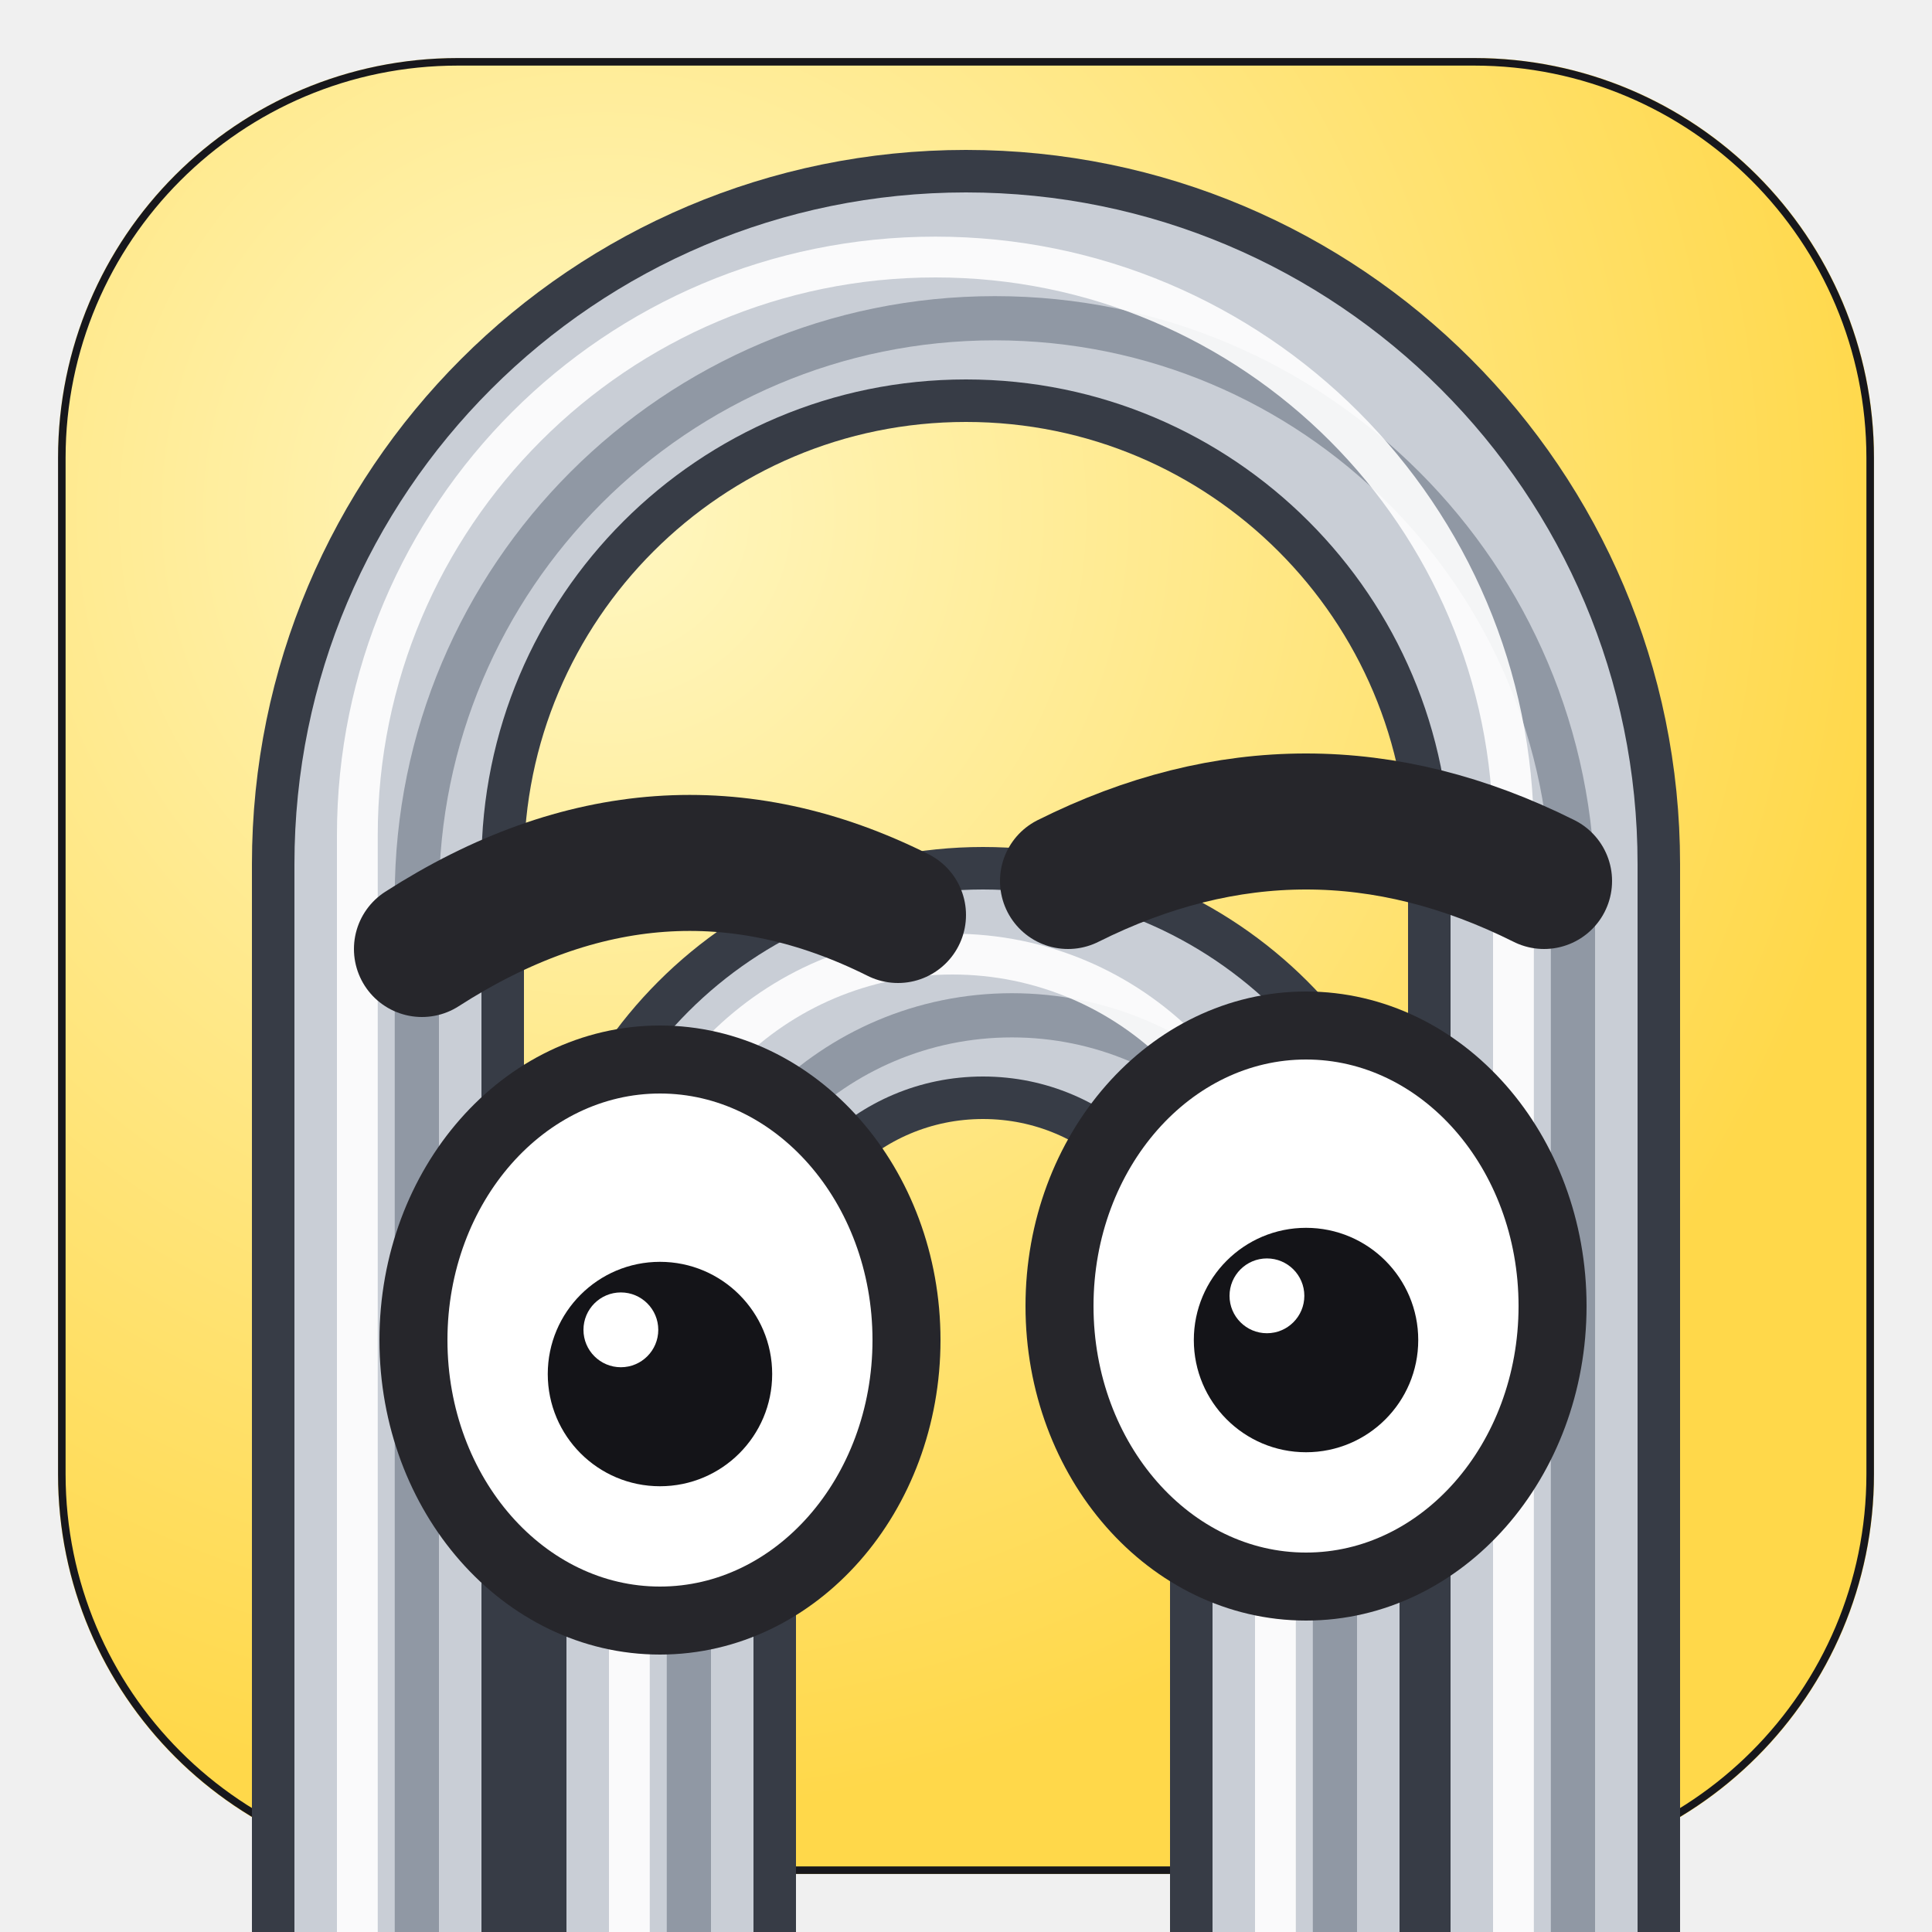
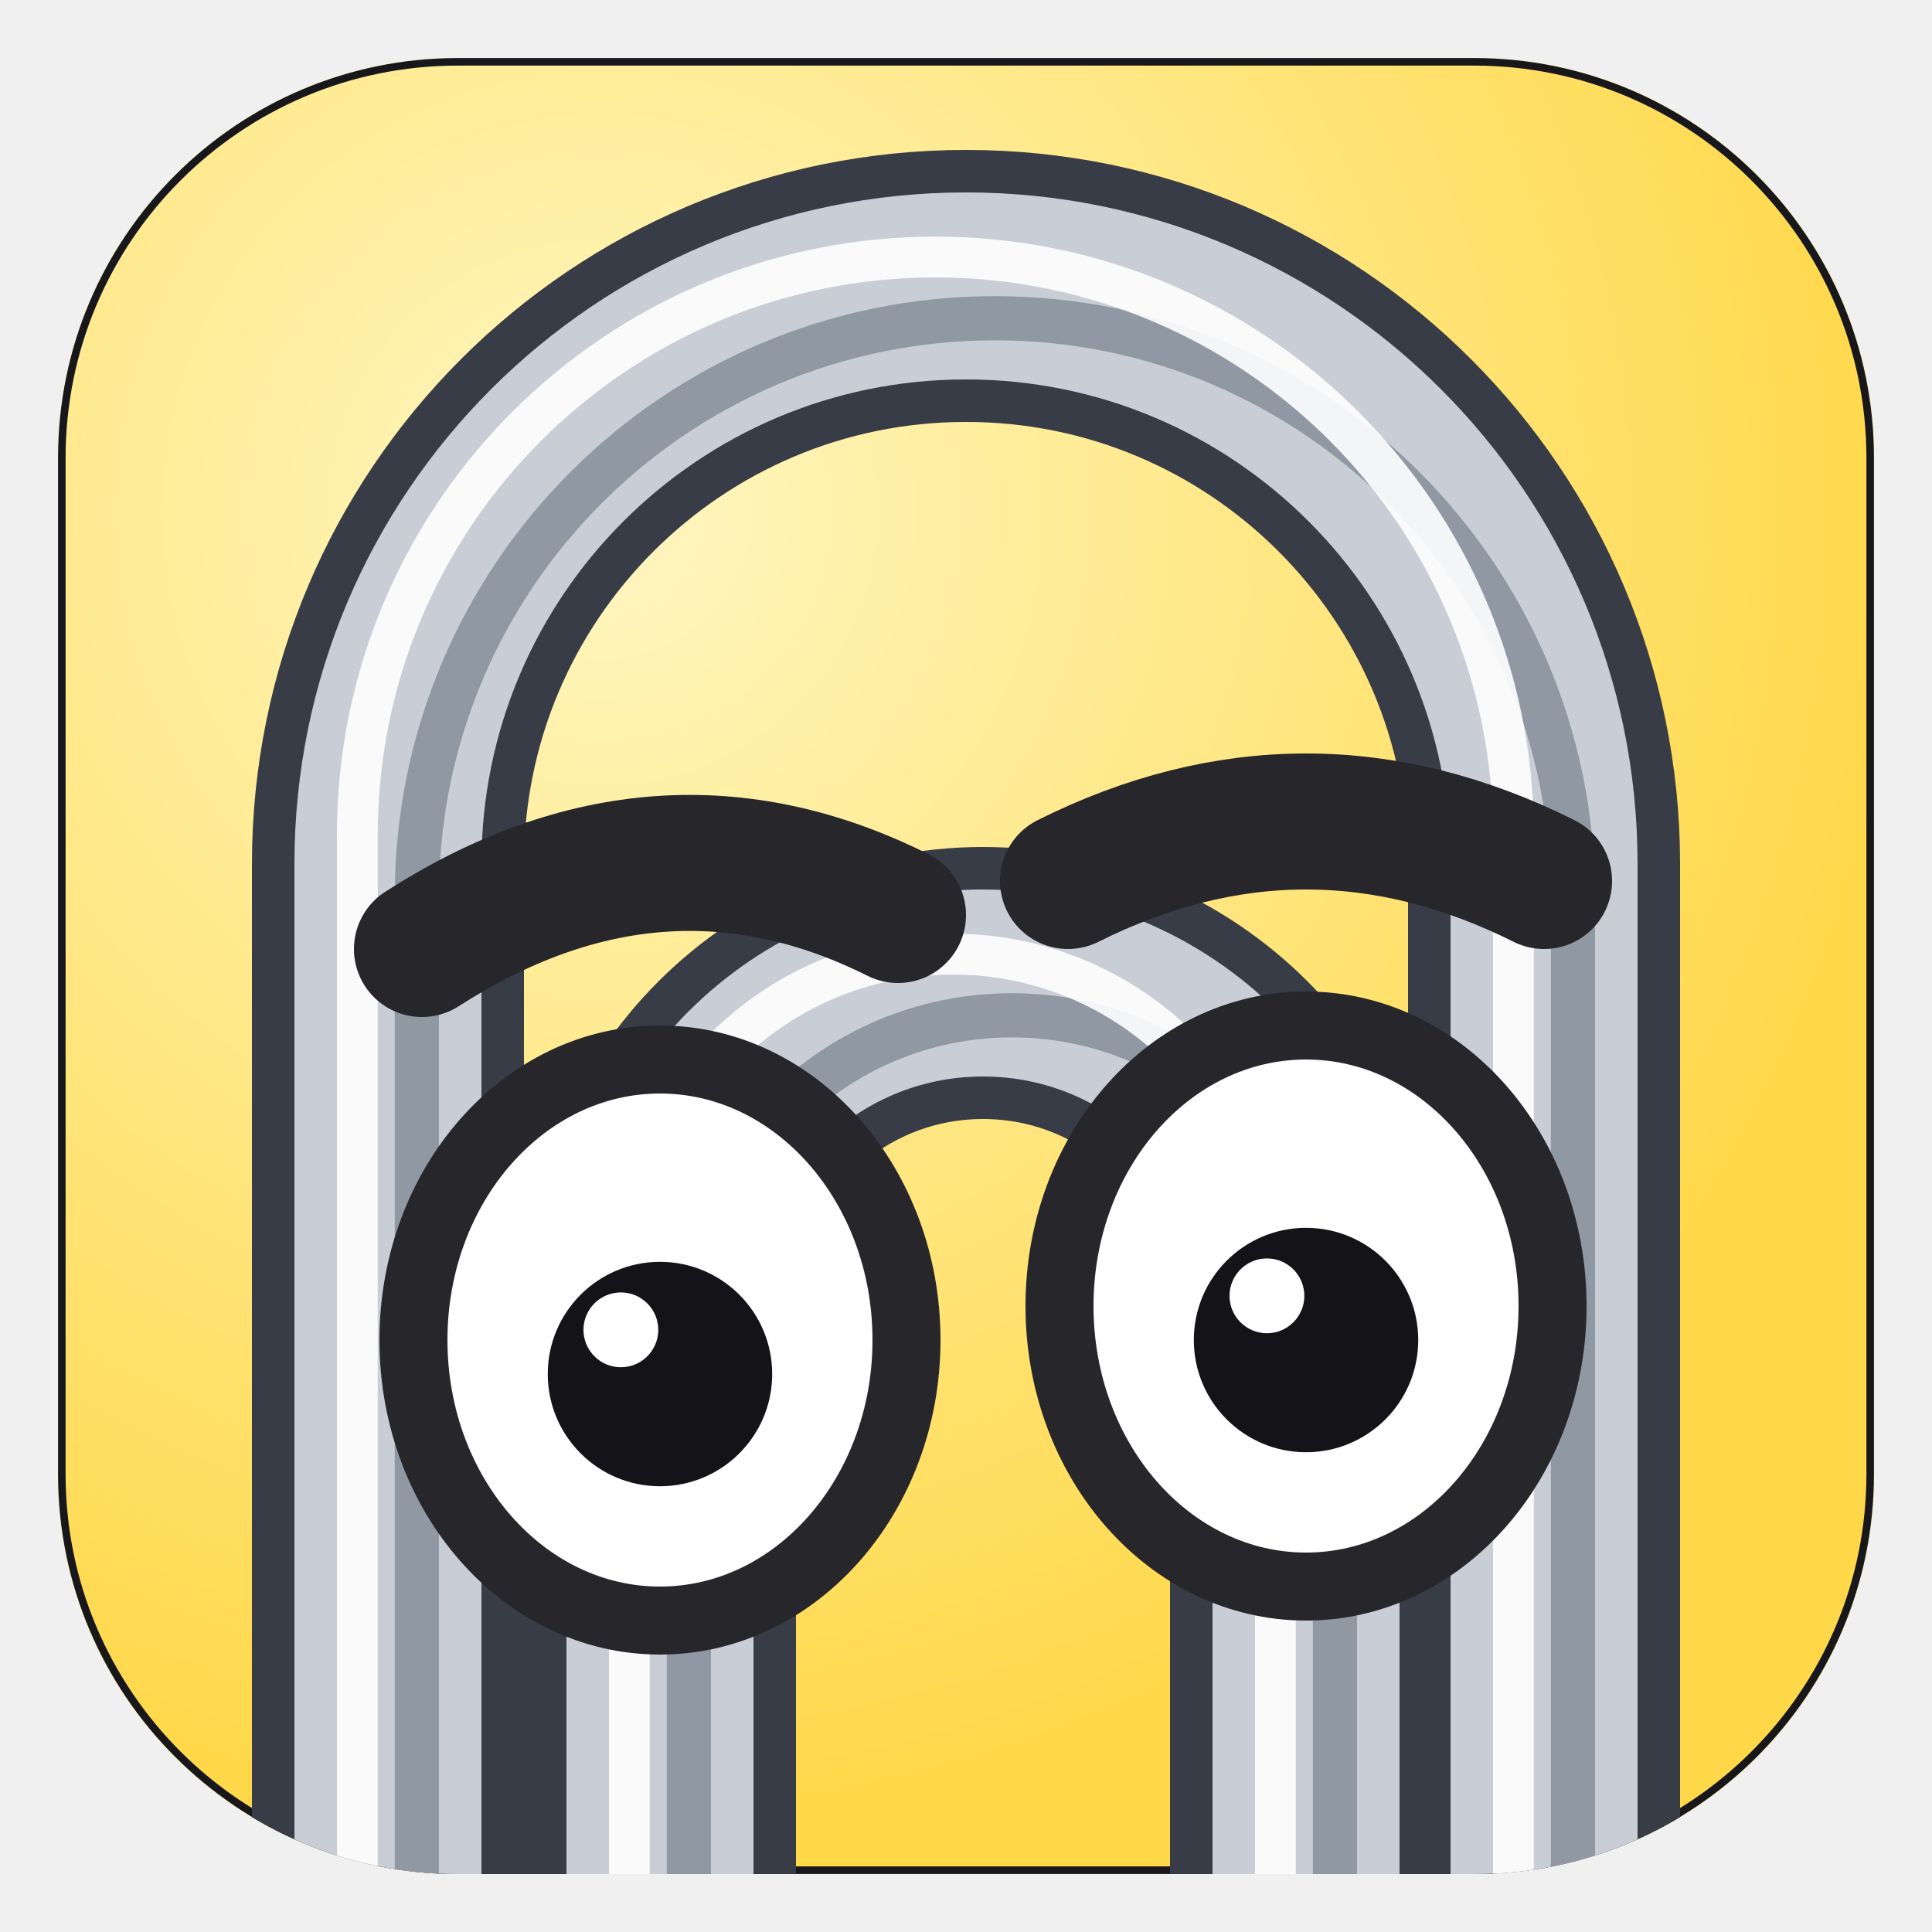
<svg xmlns="http://www.w3.org/2000/svg" viewBox="0 0 100 100" width="256" height="256">
  <defs>
    <radialGradient id="tile" gradientUnits="userSpaceOnUse" cx="31.2" cy="26.5" r="96.4">
      <stop offset="0" stop-color="#fff7c2" />
      <stop offset="0.7" stop-color="#ffd84a" />
      <stop offset="1" stop-color="#ffd84a" />
    </radialGradient>
    <filter id="glow" x="-20%" y="-20%" width="140%" height="140%">
      <feGaussianBlur stdDeviation="4" />
    </filter>
+     <rect id="bg-rect" x="3" y="3" width="94" height="94" rx="20.68" />
+     <clipPath id="bg-clip">
+       <use href="#bg-rect" />
+     </clipPath>
  </defs>
-   <rect x="3" y="3" width="94" height="94" rx="20.68" fill="url(#tile)" />
+   <use href="#bg-rect" fill="url(#tile)" />
  <rect x="3.2" y="3.2" width="93.6" height="93.6" rx="20.5" fill="none" stroke="#17171c" stroke-width="0.39" />
-   <g transform="translate(6 6) scale(0.88) translate(-50 -30)" fill="none" stroke-linecap="round" stroke-linejoin="round">
-     <path d="M82 190 L82 100 A19 19 0 0 1 120 100 L120 222 A27 27 0 0 1 66 222 L66 74 A34 34 0 0 1 134 74 L134 200" stroke="#373c46" stroke-width="16" />
-     <path d="M82 190 L82 100 A19 19 0 0 1 120 100 L120 222 A27 27 0 0 1 66 222 L66 74 A34 34 0 0 1 134 74 L134 200" stroke="#c9ced6" stroke-width="11" />
-     <path d="M82 190 L82 100 A19 19 0 0 1 120 100 L120 222 A27 27 0 0 1 66 222 L66 74 A34 34 0 0 1 134 74 L134 200" stroke="#8a929e" stroke-width="2.6" opacity="0.9" transform="translate(1.7 1.9)" />
-     <path d="M82 190 L82 100 A19 19 0 0 1 120 100 L120 222 A27 27 0 0 1 66 222 L66 74 A34 34 0 0 1 134 74 L134 200" stroke="#ffffff" stroke-width="2.4" opacity="0.9" transform="translate(-1.8 -1.7)" />
-     <ellipse cx="82" cy="102" rx="14.5" ry="16.5" fill="#fff" stroke="#26262b" stroke-width="4" />
-     <circle cx="82" cy="104" r="6.6" fill="#141418" />
-     <circle cx="79.7" cy="101.4" r="2.2" fill="#fff" />
-     <ellipse cx="120" cy="100" rx="14.5" ry="16.5" fill="#fff" stroke="#26262b" stroke-width="4" />
-     <circle cx="120" cy="102" r="6.6" fill="#141418" />
-     <circle cx="117.7" cy="99.4" r="2.2" fill="#fff" />
-     <path d="M68 79 Q82 70 96 77" stroke="#26262b" stroke-width="8" />
-     <path d="M106 75 Q120 68 134 75" stroke="#26262b" stroke-width="8" />
+   <g clip-path="url(#bg-clip)">
+     <g transform="translate(6 6) scale(0.88) translate(-50 -30)" fill="none" stroke-linecap="round" stroke-linejoin="round">
+       <path d="M82 190 L82 100 A19 19 0 0 1 120 100 L120 222 A27 27 0 0 1 66 222 L66 74 A34 34 0 0 1 134 74 L134 200" stroke="#373c46" stroke-width="16" />
+       <path d="M82 190 L82 100 A19 19 0 0 1 120 100 L120 222 A27 27 0 0 1 66 222 L66 74 A34 34 0 0 1 134 74 L134 200" stroke="#c9ced6" stroke-width="11" />
+       <path d="M82 190 L82 100 A19 19 0 0 1 120 100 L120 222 A27 27 0 0 1 66 222 L66 74 A34 34 0 0 1 134 74 L134 200" stroke="#8a929e" stroke-width="2.6" opacity="0.9" transform="translate(1.7 1.9)" />
+       <path d="M82 190 L82 100 A19 19 0 0 1 120 100 L120 222 A27 27 0 0 1 66 222 L66 74 A34 34 0 0 1 134 74 L134 200" stroke="#ffffff" stroke-width="2.4" opacity="0.9" transform="translate(-1.8 -1.7)" />
+       <ellipse cx="82" cy="102" rx="14.5" ry="16.5" fill="#fff" stroke="#26262b" stroke-width="4" />
+       <circle cx="82" cy="104" r="6.6" fill="#141418" />
+       <circle cx="79.7" cy="101.4" r="2.2" fill="#fff" />
+       <ellipse cx="120" cy="100" rx="14.5" ry="16.5" fill="#fff" stroke="#26262b" stroke-width="4" />
+       <circle cx="120" cy="102" r="6.6" fill="#141418" />
+       <circle cx="117.7" cy="99.4" r="2.2" fill="#fff" />
+       <path d="M68 79 Q82 70 96 77" stroke="#26262b" stroke-width="8" />
+       <path d="M106 75 Q120 68 134 75" stroke="#26262b" stroke-width="8" />
+     </g>
  </g>
</svg>
